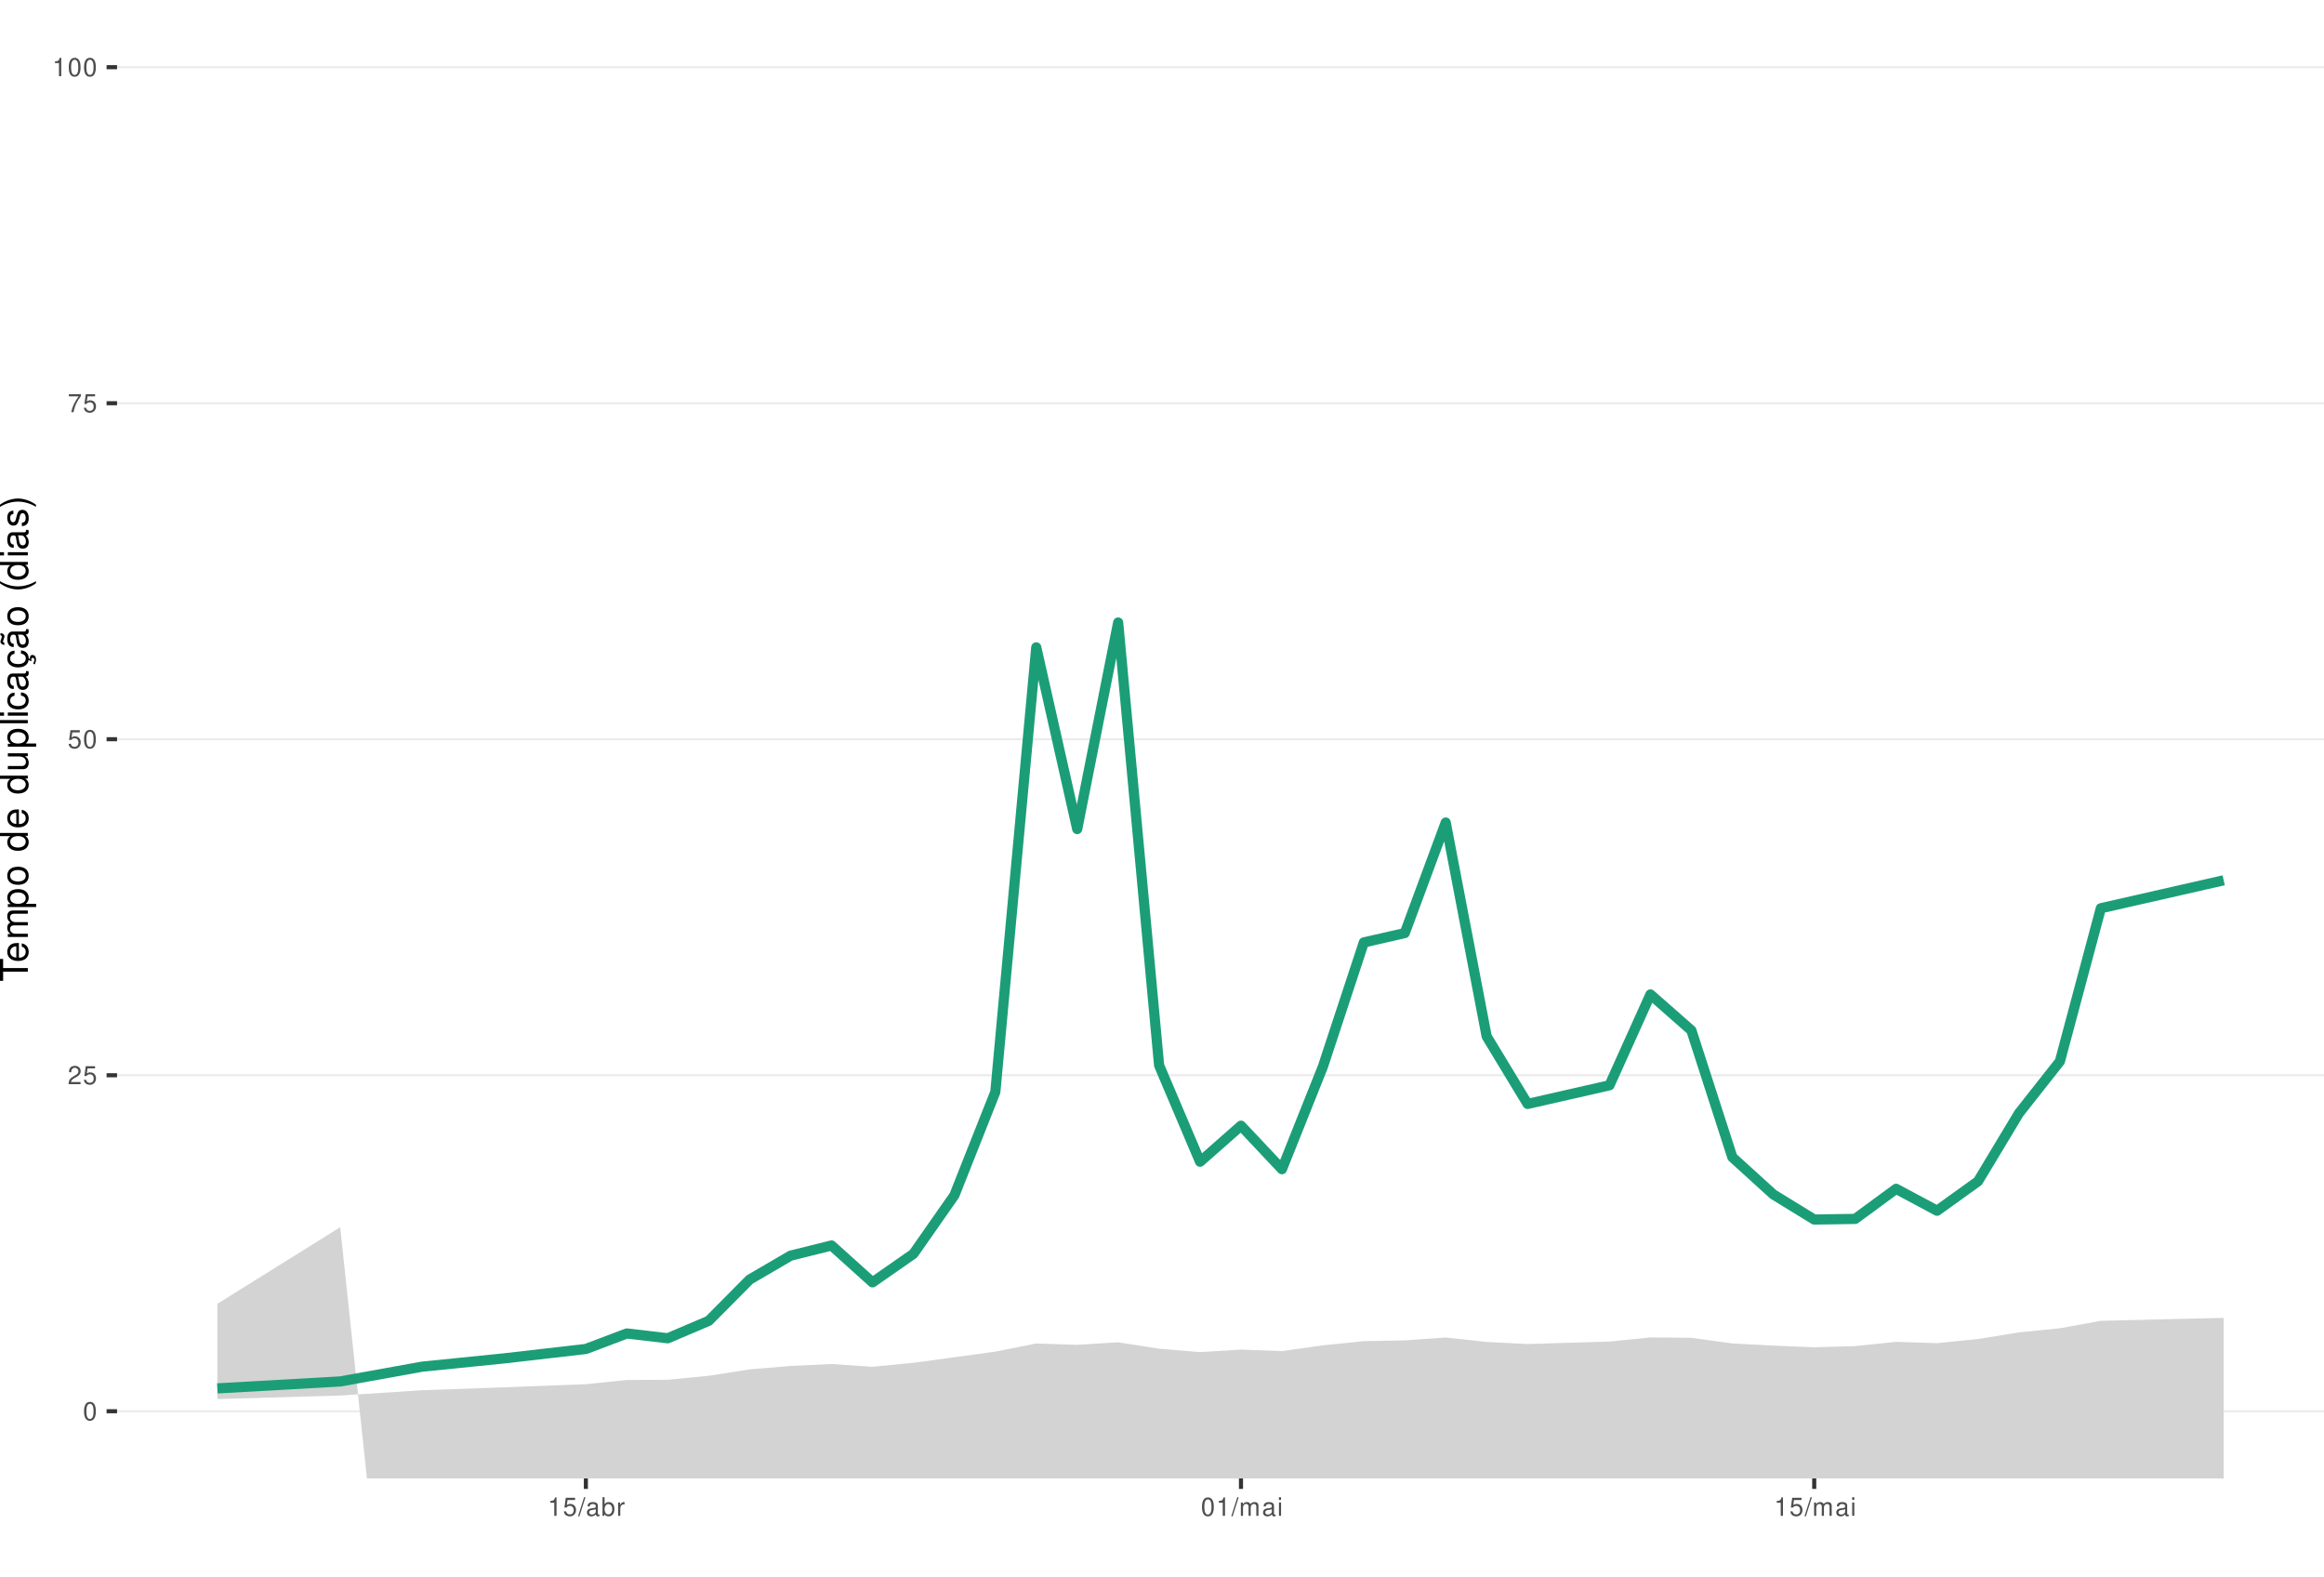
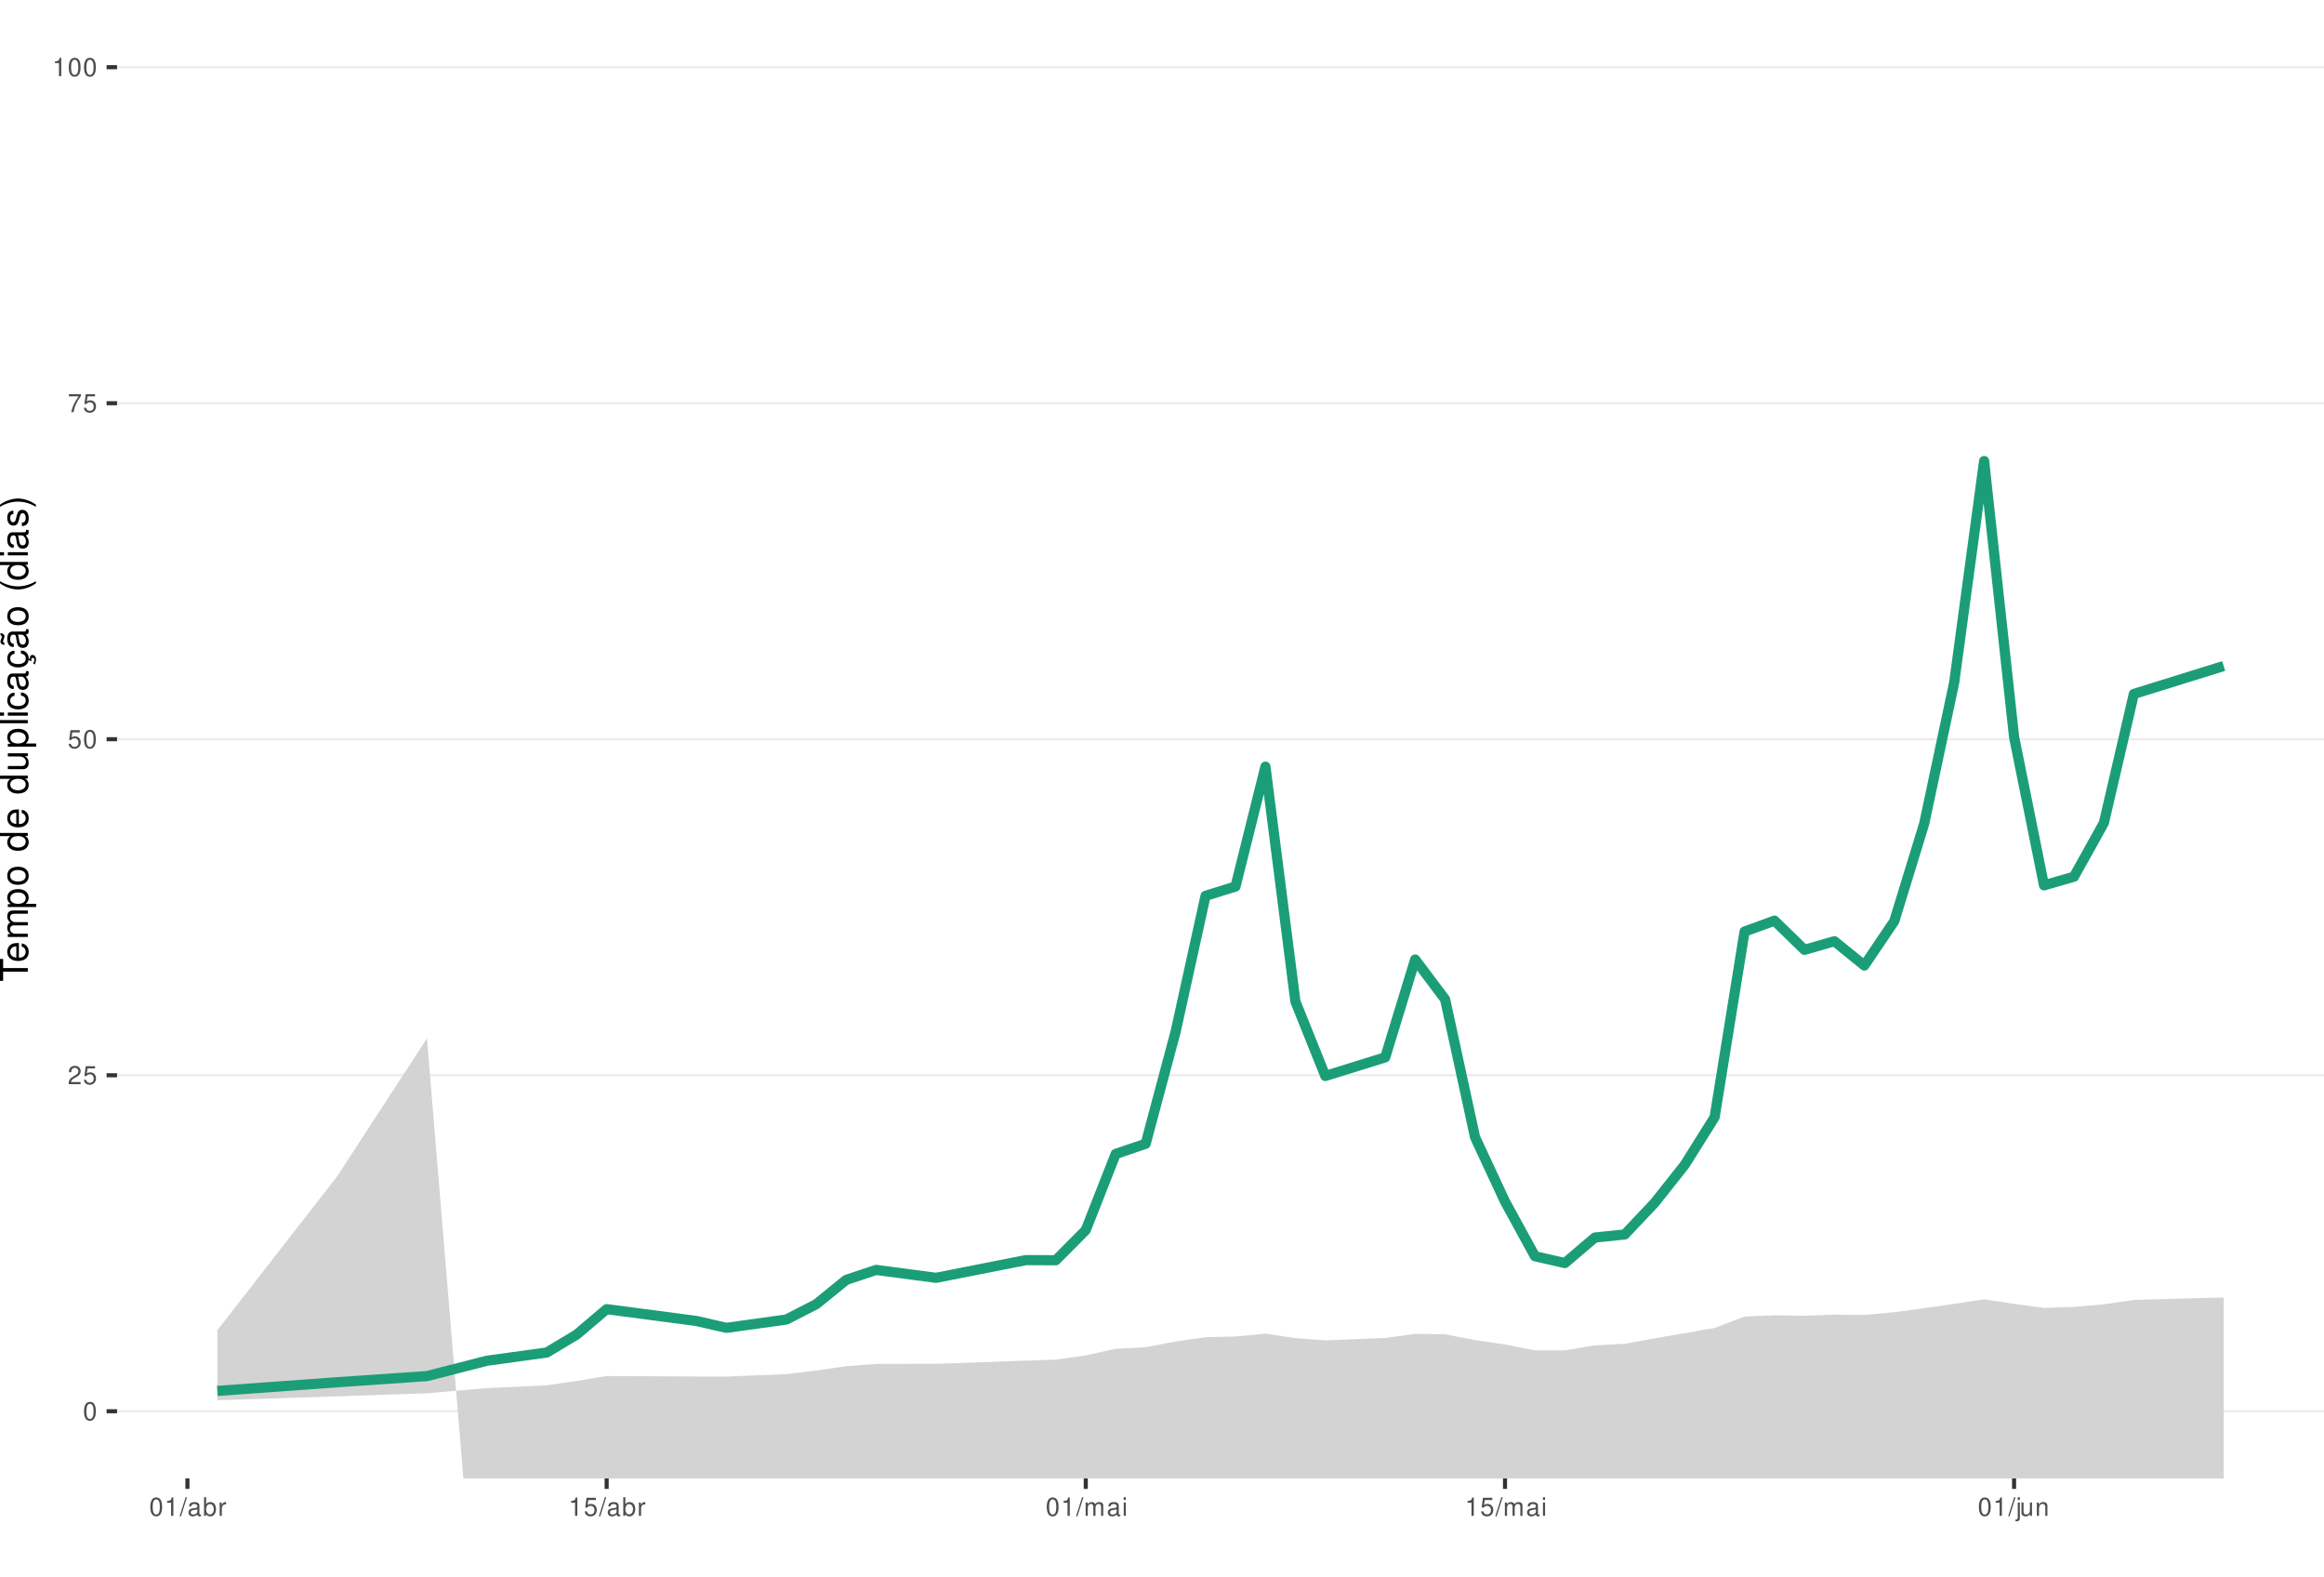
<svg xmlns="http://www.w3.org/2000/svg" xmlns:xlink="http://www.w3.org/1999/xlink" width="609pt" height="413pt" viewBox="0 0 609 413" version="1.1">
  <defs>
    <g>
      <symbol overflow="visible" id="glyph0-0">
        <path style="stroke:none;" d="" />
      </symbol>
      <symbol overflow="visible" id="glyph0-1">
        <path style="stroke:none;" d="M 1.828 -4.812 C 1.391 -4.812 0.984 -4.609 0.75 -4.281 C 0.438 -3.859 0.281 -3.219 0.281 -2.328 C 0.281 -0.703 0.812 0.156 1.828 0.156 C 2.828 0.156 3.375 -0.703 3.375 -2.297 C 3.375 -3.219 3.234 -3.844 2.922 -4.281 C 2.672 -4.625 2.281 -4.812 1.828 -4.812 Z M 1.828 -4.297 C 2.469 -4.297 2.781 -3.641 2.781 -2.344 C 2.781 -0.969 2.469 -0.328 1.812 -0.328 C 1.203 -0.328 0.891 -1 0.891 -2.328 C 0.891 -3.641 1.203 -4.297 1.828 -4.297 Z M 1.828 -4.297 " />
      </symbol>
      <symbol overflow="visible" id="glyph0-2">
        <path style="stroke:none;" d="M 3.375 -0.578 L 0.891 -0.578 C 0.938 -0.984 1.156 -1.234 1.734 -1.578 L 2.406 -1.953 C 3.062 -2.328 3.406 -2.812 3.406 -3.406 C 3.406 -3.812 3.234 -4.188 2.969 -4.438 C 2.688 -4.688 2.344 -4.812 1.891 -4.812 C 1.297 -4.812 0.844 -4.594 0.578 -4.188 C 0.422 -3.938 0.344 -3.641 0.328 -3.141 L 0.922 -3.141 C 0.938 -3.469 0.984 -3.672 1.062 -3.828 C 1.219 -4.125 1.516 -4.297 1.875 -4.297 C 2.406 -4.297 2.797 -3.906 2.797 -3.391 C 2.797 -3.016 2.578 -2.672 2.156 -2.438 L 1.547 -2.078 C 0.562 -1.516 0.281 -1.062 0.219 0 L 3.375 0 Z M 3.375 -0.578 " />
      </symbol>
      <symbol overflow="visible" id="glyph0-3">
        <path style="stroke:none;" d="M 3.172 -4.719 L 0.734 -4.719 L 0.375 -2.156 L 0.922 -2.156 C 1.188 -2.469 1.422 -2.594 1.797 -2.594 C 2.422 -2.594 2.812 -2.156 2.812 -1.453 C 2.812 -0.781 2.422 -0.359 1.781 -0.359 C 1.266 -0.359 0.953 -0.625 0.812 -1.156 L 0.234 -1.156 C 0.312 -0.766 0.375 -0.578 0.516 -0.406 C 0.781 -0.047 1.266 0.156 1.797 0.156 C 2.75 0.156 3.422 -0.547 3.422 -1.531 C 3.422 -2.469 2.797 -3.109 1.891 -3.109 C 1.562 -3.109 1.297 -3.016 1.016 -2.828 L 1.203 -4.141 L 3.172 -4.141 Z M 3.172 -4.719 " />
      </symbol>
      <symbol overflow="visible" id="glyph0-4">
        <path style="stroke:none;" d="M 3.469 -4.719 L 0.312 -4.719 L 0.312 -4.141 L 2.859 -4.141 C 1.734 -2.531 1.266 -1.547 0.922 0 L 1.547 0 C 1.797 -1.516 2.391 -2.812 3.469 -4.234 Z M 3.469 -4.719 " />
      </symbol>
      <symbol overflow="visible" id="glyph0-5">
        <path style="stroke:none;" d="M 1.719 -3.422 L 1.719 0 L 2.312 0 L 2.312 -4.812 L 1.922 -4.812 C 1.719 -4.078 1.578 -3.969 0.672 -3.859 L 0.672 -3.422 Z M 1.719 -3.422 " />
      </symbol>
      <symbol overflow="visible" id="glyph0-6">
        <path style="stroke:none;" d="M 1.531 -4.859 L -0.047 0.141 L 0.312 0.141 L 1.891 -4.859 Z M 1.531 -4.859 " />
      </symbol>
      <symbol overflow="visible" id="glyph0-7">
        <path style="stroke:none;" d="M 3.562 -0.328 C 3.5 -0.312 3.469 -0.312 3.438 -0.312 C 3.25 -0.312 3.141 -0.406 3.141 -0.578 L 3.141 -2.641 C 3.141 -3.25 2.688 -3.594 1.828 -3.594 C 1.312 -3.594 0.906 -3.438 0.672 -3.188 C 0.516 -3 0.453 -2.797 0.438 -2.453 L 0.984 -2.453 C 1.031 -2.875 1.297 -3.078 1.812 -3.078 C 2.312 -3.078 2.594 -2.891 2.594 -2.562 L 2.594 -2.406 C 2.578 -2.172 2.469 -2.078 2.016 -2.031 C 1.219 -1.922 1.109 -1.891 0.891 -1.812 C 0.484 -1.641 0.281 -1.328 0.281 -0.875 C 0.281 -0.25 0.719 0.156 1.422 0.156 C 1.859 0.156 2.219 0 2.609 -0.359 C 2.656 0 2.828 0.156 3.188 0.156 C 3.297 0.156 3.375 0.141 3.562 0.094 Z M 2.594 -1.094 C 2.594 -0.906 2.531 -0.797 2.375 -0.641 C 2.141 -0.438 1.875 -0.328 1.547 -0.328 C 1.109 -0.328 0.859 -0.547 0.859 -0.891 C 0.859 -1.266 1.094 -1.438 1.703 -1.531 C 2.297 -1.609 2.406 -1.641 2.594 -1.719 Z M 2.594 -1.094 " />
      </symbol>
      <symbol overflow="visible" id="glyph0-8">
        <path style="stroke:none;" d="M 0.359 -4.859 L 0.359 0 L 0.859 0 L 0.859 -0.453 C 1.125 -0.047 1.484 0.156 1.969 0.156 C 2.875 0.156 3.484 -0.594 3.484 -1.75 C 3.484 -2.891 2.922 -3.594 1.984 -3.594 C 1.516 -3.594 1.172 -3.406 0.906 -3.016 L 0.906 -4.859 Z M 1.891 -3.062 C 2.5 -3.062 2.906 -2.531 2.906 -1.703 C 2.906 -0.906 2.484 -0.359 1.891 -0.359 C 1.297 -0.359 0.906 -0.906 0.906 -1.719 C 0.906 -2.531 1.297 -3.062 1.891 -3.062 Z M 1.891 -3.062 " />
      </symbol>
      <symbol overflow="visible" id="glyph0-9">
        <path style="stroke:none;" d="M 0.453 -3.484 L 0.453 0 L 1.016 0 L 1.016 -1.812 C 1.031 -2.656 1.375 -3.016 2.141 -3 L 2.141 -3.562 C 2.047 -3.578 1.984 -3.594 1.922 -3.594 C 1.562 -3.594 1.297 -3.375 0.969 -2.859 L 0.969 -3.484 Z M 0.453 -3.484 " />
      </symbol>
      <symbol overflow="visible" id="glyph0-10">
        <path style="stroke:none;" d="M 0.469 -3.484 L 0.469 0 L 1.031 0 L 1.031 -2.188 C 1.031 -2.703 1.391 -3.109 1.844 -3.109 C 2.25 -3.109 2.484 -2.844 2.484 -2.406 L 2.484 0 L 3.047 0 L 3.047 -2.188 C 3.047 -2.703 3.422 -3.109 3.875 -3.109 C 4.266 -3.109 4.516 -2.844 4.516 -2.406 L 4.516 0 L 5.078 0 L 5.078 -2.609 C 5.078 -3.234 4.719 -3.594 4.062 -3.594 C 3.594 -3.594 3.312 -3.453 2.984 -3.062 C 2.781 -3.422 2.5 -3.594 2.047 -3.594 C 1.578 -3.594 1.266 -3.422 0.984 -3 L 0.984 -3.484 Z M 0.469 -3.484 " />
      </symbol>
      <symbol overflow="visible" id="glyph0-11">
        <path style="stroke:none;" d="M 1 -3.484 L 0.453 -3.484 L 0.453 0 L 1 0 Z M 1 -4.859 L 0.438 -4.859 L 0.438 -4.156 L 1 -4.156 Z M 1 -4.859 " />
      </symbol>
+       <symbol overflow="visible" id="glyph0-12">
+         <path style="stroke:none;" d="M 0.469 -3.484 L 0.469 0.5 C 0.469 0.859 0.359 0.969 0.016 0.969 C -0.031 0.969 -0.047 0.969 -0.125 0.953 L -0.125 1.438 C -0.047 1.438 -0.016 1.453 0.062 1.453 C 0.688 1.453 1.016 1.203 1.016 0.719 L 1.016 -3.484 Z M 1.016 -4.859 L 0.469 -4.859 L 0.469 -4.156 L 1.016 -4.156 Z M 1.016 -4.859 " />
+       </symbol>
+       <symbol overflow="visible" id="glyph0-13">
+         <path style="stroke:none;" d="M 3.203 0 L 3.203 -3.484 L 2.656 -3.484 L 2.656 -1.516 C 2.656 -0.797 2.281 -0.328 1.703 -0.328 C 1.266 -0.328 0.984 -0.594 0.984 -1.016 L 0.984 -3.484 L 0.438 -3.484 L 0.438 -0.797 C 0.438 -0.219 0.859 0.156 1.547 0.156 C 2.062 0.156 2.391 -0.031 2.703 -0.484 L 2.703 0 Z M 3.203 0 " />
+       </symbol>
+       <symbol overflow="visible" id="glyph0-14">
+         <path style="stroke:none;" d="M 0.469 -3.484 L 0.469 0 L 1.031 0 L 1.031 -1.922 C 1.031 -2.641 1.391 -3.109 1.969 -3.109 C 2.406 -3.109 2.688 -2.828 2.688 -2.422 L 2.688 0 L 3.234 0 L 3.234 -2.641 C 3.234 -3.219 2.812 -3.594 2.141 -3.594 C 1.625 -3.594 1.281 -3.391 0.984 -2.906 L 0.984 -3.484 Z M 0.469 -3.484 " />
+       </symbol>
      <symbol overflow="visible" id="glyph1-0">
        <path style="stroke:none;" d="" />
      </symbol>
      <symbol overflow="visible" id="glyph1-1">
        <path style="stroke:none;" d="M -6.469 -3.547 L -6.469 -5.938 L -7.297 -5.938 L -7.297 -0.203 L -6.469 -0.203 L -6.469 -2.609 L 0 -2.609 L 0 -3.547 Z M -6.469 -3.547 " />
      </symbol>
      <symbol overflow="visible" id="glyph1-2">
        <path style="stroke:none;" d="M -2.344 -5.125 C -3.141 -5.125 -3.625 -5.062 -4.016 -4.922 C -4.875 -4.578 -5.391 -3.781 -5.391 -2.797 C -5.391 -1.344 -4.281 -0.406 -2.547 -0.406 C -0.812 -0.406 0.234 -1.297 0.234 -2.781 C 0.234 -3.984 -0.453 -4.812 -1.594 -5.016 L -1.594 -4.188 C -0.906 -3.953 -0.547 -3.484 -0.547 -2.812 C -0.547 -2.281 -0.781 -1.828 -1.219 -1.547 C -1.516 -1.344 -1.812 -1.281 -2.344 -1.266 Z M -3.016 -1.297 C -3.984 -1.359 -4.625 -1.953 -4.625 -2.797 C -4.625 -3.641 -3.953 -4.234 -3.016 -4.234 Z M -3.016 -1.297 " />
      </symbol>
      <symbol overflow="visible" id="glyph1-3">
        <path style="stroke:none;" d="M -5.234 -0.703 L 0 -0.703 L 0 -1.547 L -3.297 -1.547 C -4.047 -1.547 -4.656 -2.094 -4.656 -2.766 C -4.656 -3.391 -4.281 -3.734 -3.609 -3.734 L 0 -3.734 L 0 -4.578 L -3.297 -4.578 C -4.047 -4.578 -4.656 -5.125 -4.656 -5.812 C -4.656 -6.422 -4.266 -6.781 -3.609 -6.781 L 0 -6.781 L 0 -7.625 L -3.938 -7.625 C -4.875 -7.625 -5.391 -7.078 -5.391 -6.094 C -5.391 -5.406 -5.188 -4.984 -4.594 -4.484 C -5.156 -4.188 -5.391 -3.766 -5.391 -3.078 C -5.391 -2.375 -5.125 -1.906 -4.5 -1.469 L -5.234 -1.469 Z M -5.234 -0.703 " />
      </symbol>
      <symbol overflow="visible" id="glyph1-4">
        <path style="stroke:none;" d="M 2.188 -0.547 L 2.188 -1.375 L -0.547 -1.375 C -0.016 -1.812 0.234 -2.312 0.234 -2.984 C 0.234 -4.344 -0.859 -5.234 -2.531 -5.234 C -4.297 -5.234 -5.391 -4.375 -5.391 -2.984 C -5.391 -2.266 -5.062 -1.703 -4.453 -1.312 L -5.234 -1.312 L -5.234 -0.547 Z M -4.609 -2.844 C -4.609 -3.766 -3.797 -4.359 -2.547 -4.359 C -1.359 -4.359 -0.547 -3.75 -0.547 -2.844 C -0.547 -1.953 -1.344 -1.375 -2.578 -1.375 C -3.812 -1.375 -4.609 -1.953 -4.609 -2.844 Z M -4.609 -2.844 " />
      </symbol>
      <symbol overflow="visible" id="glyph1-5">
        <path style="stroke:none;" d="M -5.391 -2.719 C -5.391 -1.234 -4.344 -0.359 -2.578 -0.359 C -0.812 -0.359 0.234 -1.234 0.234 -2.734 C 0.234 -4.203 -0.812 -5.094 -2.547 -5.094 C -4.359 -5.094 -5.391 -4.234 -5.391 -2.719 Z M -4.625 -2.734 C -4.625 -3.672 -3.844 -4.234 -2.547 -4.234 C -1.312 -4.234 -0.547 -3.656 -0.547 -2.734 C -0.547 -1.797 -1.312 -1.234 -2.578 -1.234 C -3.844 -1.234 -4.625 -1.797 -4.625 -2.734 Z M -4.625 -2.734 " />
      </symbol>
      <symbol overflow="visible" id="glyph1-6">
        <path style="stroke:none;" d="" />
      </symbol>
      <symbol overflow="visible" id="glyph1-7">
        <path style="stroke:none;" d="M -7.297 -4.953 L -7.297 -4.125 L -4.578 -4.125 C -5.109 -3.766 -5.391 -3.203 -5.391 -2.516 C -5.391 -1.156 -4.297 -0.266 -2.625 -0.266 C -0.859 -0.266 0.234 -1.125 0.234 -2.547 C 0.234 -3.266 -0.047 -3.766 -0.688 -4.203 L 0 -4.203 L 0 -4.953 Z M -4.609 -2.656 C -4.609 -3.547 -3.812 -4.125 -2.562 -4.125 C -1.344 -4.125 -0.547 -3.547 -0.547 -2.656 C -0.547 -1.734 -1.359 -1.125 -2.578 -1.125 C -3.797 -1.125 -4.609 -1.734 -4.609 -2.656 Z M -4.609 -2.656 " />
      </symbol>
      <symbol overflow="visible" id="glyph1-8">
        <path style="stroke:none;" d="M 0 -4.812 L -5.234 -4.812 L -5.234 -3.984 L -2.266 -3.984 C -1.203 -3.984 -0.5 -3.438 -0.5 -2.562 C -0.5 -1.906 -0.906 -1.484 -1.531 -1.484 L -5.234 -1.484 L -5.234 -0.656 L -1.203 -0.656 C -0.328 -0.656 0.234 -1.297 0.234 -2.312 C 0.234 -3.094 -0.047 -3.578 -0.734 -4.062 L 0 -4.062 Z M 0 -4.812 " />
      </symbol>
      <symbol overflow="visible" id="glyph1-9">
        <path style="stroke:none;" d="M -7.297 -1.516 L -7.297 -0.688 L 0 -0.688 L 0 -1.516 Z M -7.297 -1.516 " />
      </symbol>
      <symbol overflow="visible" id="glyph1-10">
        <path style="stroke:none;" d="M -5.234 -1.5 L -5.234 -0.672 L 0 -0.672 L 0 -1.5 Z M -7.297 -1.5 L -7.297 -0.656 L -6.234 -0.656 L -6.234 -1.5 Z M -7.297 -1.5 " />
      </symbol>
      <symbol overflow="visible" id="glyph1-11">
        <path style="stroke:none;" d="M -3.484 -4.703 C -3.984 -4.672 -4.312 -4.562 -4.609 -4.359 C -5.094 -4 -5.391 -3.375 -5.391 -2.641 C -5.391 -1.219 -4.266 -0.312 -2.531 -0.312 C -0.844 -0.312 0.234 -1.203 0.234 -2.625 C 0.234 -3.875 -0.516 -4.672 -1.797 -4.766 L -1.797 -3.938 C -0.953 -3.797 -0.547 -3.359 -0.547 -2.656 C -0.547 -1.734 -1.297 -1.188 -2.531 -1.188 C -3.844 -1.188 -4.625 -1.719 -4.625 -2.625 C -4.625 -3.328 -4.203 -3.766 -3.484 -3.875 Z M -3.484 -4.703 " />
      </symbol>
      <symbol overflow="visible" id="glyph1-12">
        <path style="stroke:none;" d="M -0.484 -5.344 C -0.469 -5.266 -0.469 -5.219 -0.469 -5.172 C -0.469 -4.875 -0.625 -4.719 -0.875 -4.719 L -3.953 -4.719 C -4.891 -4.719 -5.391 -4.047 -5.391 -2.75 C -5.391 -1.984 -5.172 -1.375 -4.781 -1.016 C -4.516 -0.766 -4.203 -0.672 -3.688 -0.656 L -3.688 -1.484 C -4.328 -1.562 -4.625 -1.938 -4.625 -2.719 C -4.625 -3.484 -4.344 -3.891 -3.844 -3.891 L -3.625 -3.891 C -3.266 -3.875 -3.125 -3.703 -3.047 -3.016 C -2.891 -1.844 -2.844 -1.656 -2.719 -1.344 C -2.453 -0.734 -2 -0.422 -1.312 -0.422 C -0.375 -0.422 0.234 -1.078 0.234 -2.141 C 0.234 -2.797 0 -3.328 -0.547 -3.922 C 0 -3.984 0.234 -4.234 0.234 -4.781 C 0.234 -4.953 0.203 -5.062 0.141 -5.344 Z M -1.656 -3.891 C -1.375 -3.891 -1.203 -3.812 -0.969 -3.562 C -0.656 -3.219 -0.5 -2.812 -0.5 -2.312 C -0.5 -1.672 -0.812 -1.297 -1.344 -1.297 C -1.891 -1.297 -2.172 -1.656 -2.297 -2.547 C -2.422 -3.438 -2.453 -3.609 -2.594 -3.891 Z M -1.656 -3.891 " />
      </symbol>
      <symbol overflow="visible" id="glyph1-13">
        <path style="stroke:none;" d="M 0.234 -2.641 C 0.234 -3.875 -0.547 -4.703 -1.797 -4.766 L -1.797 -3.938 C -0.953 -3.797 -0.531 -3.359 -0.531 -2.656 C -0.531 -1.734 -1.281 -1.188 -2.516 -1.188 C -3.844 -1.188 -4.625 -1.719 -4.625 -2.625 C -4.625 -3.328 -4.203 -3.766 -3.484 -3.875 L -3.484 -4.703 C -3.984 -4.672 -4.312 -4.562 -4.609 -4.359 C -5.094 -4 -5.391 -3.375 -5.391 -2.641 C -5.391 -1.219 -4.266 -0.312 -2.531 -0.312 C -1.469 -0.312 -0.625 -0.672 -0.156 -1.312 C 0.047 -1.594 0.125 -1.812 0.203 -2.25 L 0.922 -1.938 L 0.984 -2.062 C 0.938 -2.188 0.906 -2.25 0.906 -2.375 C 0.906 -2.656 1.047 -2.828 1.281 -2.828 C 1.547 -2.828 1.734 -2.594 1.734 -2.297 C 1.734 -2.031 1.672 -1.844 1.438 -1.406 L 1.406 -1.312 L 1.812 -1.094 C 2.078 -1.75 2.141 -1.953 2.141 -2.344 C 2.141 -3.109 1.781 -3.578 1.203 -3.578 C 0.781 -3.578 0.547 -3.297 0.547 -2.797 C 0.547 -2.703 0.547 -2.641 0.562 -2.516 Z M 0.234 -2.641 " />
      </symbol>
      <symbol overflow="visible" id="glyph1-14">
        <path style="stroke:none;" d="M -0.484 -5.344 C -0.469 -5.266 -0.469 -5.219 -0.469 -5.172 C -0.469 -4.875 -0.625 -4.719 -0.875 -4.719 L -3.953 -4.719 C -4.891 -4.719 -5.391 -4.047 -5.391 -2.75 C -5.391 -1.984 -5.172 -1.375 -4.781 -1.016 C -4.516 -0.766 -4.203 -0.672 -3.688 -0.656 L -3.688 -1.484 C -4.328 -1.562 -4.625 -1.938 -4.625 -2.719 C -4.625 -3.484 -4.344 -3.891 -3.844 -3.891 L -3.625 -3.891 C -3.266 -3.875 -3.125 -3.703 -3.047 -3.016 C -2.891 -1.844 -2.844 -1.656 -2.719 -1.344 C -2.453 -0.734 -2 -0.422 -1.312 -0.422 C -0.375 -0.422 0.234 -1.078 0.234 -2.141 C 0.234 -2.797 0 -3.328 -0.547 -3.922 C 0 -3.984 0.234 -4.234 0.234 -4.781 C 0.234 -4.953 0.203 -5.062 0.141 -5.344 Z M -1.656 -3.891 C -1.375 -3.891 -1.203 -3.812 -0.969 -3.562 C -0.656 -3.219 -0.5 -2.812 -0.5 -2.312 C -0.5 -1.672 -0.812 -1.297 -1.344 -1.297 C -1.891 -1.297 -2.172 -1.656 -2.297 -2.547 C -2.422 -3.438 -2.453 -3.609 -2.594 -3.891 Z M -7.172 -3.75 C -6.922 -3.672 -6.812 -3.547 -6.812 -3.375 C -6.812 -3.25 -6.875 -2.984 -6.984 -2.734 C -7.156 -2.312 -7.172 -2.25 -7.172 -2.047 C -7.172 -1.594 -6.797 -1.297 -6.141 -1.188 L -6.141 -1.766 C -6.375 -1.812 -6.5 -1.938 -6.5 -2.094 C -6.5 -2.203 -6.469 -2.344 -6.375 -2.578 C -6.156 -3.156 -6.125 -3.234 -6.125 -3.438 C -6.125 -3.922 -6.484 -4.219 -7.172 -4.312 Z M -7.172 -3.75 " />
      </symbol>
      <symbol overflow="visible" id="glyph1-15">
        <path style="stroke:none;" d="M -7.297 -2.359 C -5.984 -1.359 -4.156 -0.734 -2.594 -0.734 C -1.016 -0.734 0.812 -1.359 2.125 -2.359 L 2.125 -2.906 C 0.688 -2.031 -0.984 -1.547 -2.594 -1.547 C -4.188 -1.547 -5.875 -2.031 -7.297 -2.906 Z M -7.297 -2.359 " />
      </symbol>
      <symbol overflow="visible" id="glyph1-16">
        <path style="stroke:none;" d="M -3.781 -4.375 C -4.812 -4.375 -5.391 -3.688 -5.391 -2.484 C -5.391 -1.266 -4.766 -0.469 -3.797 -0.469 C -2.969 -0.469 -2.578 -0.891 -2.281 -2.125 L -2.094 -2.906 C -1.953 -3.484 -1.734 -3.719 -1.375 -3.719 C -0.875 -3.719 -0.547 -3.234 -0.547 -2.5 C -0.547 -2.047 -0.672 -1.672 -0.891 -1.453 C -1.047 -1.328 -1.188 -1.266 -1.562 -1.219 L -1.562 -0.344 C -0.344 -0.375 0.234 -1.062 0.234 -2.438 C 0.234 -3.75 -0.422 -4.594 -1.438 -4.594 C -2.203 -4.594 -2.641 -4.156 -2.891 -3.109 L -3.078 -2.312 C -3.234 -1.625 -3.453 -1.344 -3.828 -1.344 C -4.312 -1.344 -4.625 -1.766 -4.625 -2.453 C -4.625 -3.125 -4.328 -3.484 -3.781 -3.5 Z M -3.781 -4.375 " />
      </symbol>
      <symbol overflow="visible" id="glyph1-17">
        <path style="stroke:none;" d="M 2.125 -0.938 C 0.812 -1.938 -1.016 -2.562 -2.578 -2.562 C -4.156 -2.562 -5.984 -1.938 -7.297 -0.938 L -7.297 -0.375 C -5.859 -1.266 -4.188 -1.75 -2.578 -1.75 C -0.984 -1.75 0.703 -1.266 2.125 -0.375 Z M 2.125 -0.938 " />
      </symbol>
    </g>
    <clipPath id="clip1">
      <path d="M 30.672 0 L 609 0 L 609 387.328 L 30.672 387.328 Z M 30.672 0 " />
    </clipPath>
    <clipPath id="clip2">
      <path d="M 30.672 369 L 609 369 L 609 370 L 30.672 370 Z M 30.672 369 " />
    </clipPath>
    <clipPath id="clip3">
      <path d="M 30.672 281 L 609 281 L 609 282 L 30.672 282 Z M 30.672 281 " />
    </clipPath>
    <clipPath id="clip4">
      <path d="M 30.672 193 L 609 193 L 609 194 L 30.672 194 Z M 30.672 193 " />
    </clipPath>
    <clipPath id="clip5">
      <path d="M 30.672 105 L 609 105 L 609 106 L 30.672 106 Z M 30.672 105 " />
    </clipPath>
    <clipPath id="clip6">
      <path d="M 30.672 17 L 609 17 L 609 18 L 30.672 18 Z M 30.672 17 " />
    </clipPath>
    <clipPath id="clip7">
-       <path d="M 56 321 L 583 321 L 583 387.328 L 56 387.328 Z M 56 321 " />
+       <path d="M 56 272 L 583 272 L 583 387.328 L 56 387.328 Z M 56 272 " />
    </clipPath>
  </defs>
  <g id="surface16">
    <rect x="0" y="0" width="609" height="413" style="fill:rgb(100%,100%,100%);fill-opacity:1;stroke:none;" />
    <rect x="0" y="0" width="609" height="413" style="fill:rgb(100%,100%,100%);fill-opacity:1;stroke:none;" />
    <path style="fill:none;stroke-width:1.067;stroke-linecap:round;stroke-linejoin:round;stroke:rgb(100%,100%,100%);stroke-opacity:1;stroke-miterlimit:10;" d="M 0 413 L 609 413 L 609 0 L 0 0 Z M 0 413 " />
    <g clip-path="url(#clip1)" clip-rule="nonzero">
      <path style=" stroke:none;fill-rule:nonzero;fill:rgb(100%,100%,100%);fill-opacity:1;" d="M 30.672 387.328 L 609 387.328 L 609 0 L 30.672 0 Z M 30.672 387.328 " />
    </g>
    <g clip-path="url(#clip2)" clip-rule="nonzero">
      <path style="fill:none;stroke-width:0.533;stroke-linecap:butt;stroke-linejoin:round;stroke:rgb(92.157%,92.157%,92.157%);stroke-opacity:1;stroke-miterlimit:10;" d="M 30.672 369.723 L 609 369.723 " />
    </g>
    <g clip-path="url(#clip3)" clip-rule="nonzero">
      <path style="fill:none;stroke-width:0.533;stroke-linecap:butt;stroke-linejoin:round;stroke:rgb(92.157%,92.157%,92.157%);stroke-opacity:1;stroke-miterlimit:10;" d="M 30.672 281.695 L 609 281.695 " />
    </g>
    <g clip-path="url(#clip4)" clip-rule="nonzero">
      <path style="fill:none;stroke-width:0.533;stroke-linecap:butt;stroke-linejoin:round;stroke:rgb(92.157%,92.157%,92.157%);stroke-opacity:1;stroke-miterlimit:10;" d="M 30.672 193.664 L 609 193.664 " />
    </g>
    <g clip-path="url(#clip5)" clip-rule="nonzero">
      <path style="fill:none;stroke-width:0.533;stroke-linecap:butt;stroke-linejoin:round;stroke:rgb(92.157%,92.157%,92.157%);stroke-opacity:1;stroke-miterlimit:10;" d="M 30.672 105.637 L 609 105.637 " />
    </g>
    <g clip-path="url(#clip6)" clip-rule="nonzero">
      <path style="fill:none;stroke-width:0.533;stroke-linecap:butt;stroke-linejoin:round;stroke:rgb(92.157%,92.157%,92.157%);stroke-opacity:1;stroke-miterlimit:10;" d="M 30.672 17.605 L 609 17.605 " />
    </g>
    <g clip-path="url(#clip7)" clip-rule="nonzero">
-       <path style=" stroke:none;fill-rule:nonzero;fill:rgb(82.745%,82.745%,82.745%);fill-opacity:1;" d="M 56.957 341.578 L 89.148 321.508 L 98.887 413 L 186.973 413 L 196.445 400.328 L 207.176 398.527 L 217.902 398.812 L 228.633 407.992 L 239.363 403.129 L 250.094 398.23 L 260.824 394.773 L 271.551 391.34 L 282.281 392.305 L 293.012 391.652 L 303.742 395.496 L 314.473 399.324 L 325.199 398.297 L 335.93 401.23 L 346.66 397.793 L 357.391 395.969 L 368.117 396.176 L 378.848 395.547 L 389.578 398.629 L 400.309 401.164 L 411.039 401.453 L 421.766 401.742 L 432.496 399.75 L 443.227 401.113 L 453.957 408.07 L 463.445 413 L 532.34 413 L 539.793 411.191 L 550.523 406.789 L 561.254 407.035 L 571.984 407.277 L 582.711 407.52 L 582.711 345.258 L 571.984 345.512 L 550.523 346.027 L 539.793 347.984 L 529.062 349.059 L 518.336 350.805 L 507.605 351.887 L 496.875 351.539 L 486.145 352.648 L 475.414 352.961 L 464.688 352.52 L 453.957 351.949 L 443.227 350.488 L 432.496 350.383 L 421.766 351.465 L 411.039 351.785 L 400.309 352.109 L 389.578 351.562 L 378.848 350.402 L 368.117 351.156 L 357.391 351.363 L 346.66 352.453 L 335.93 353.965 L 325.199 353.566 L 314.473 354.234 L 303.742 353.332 L 293.012 351.656 L 282.281 352.324 L 271.551 351.969 L 260.824 354.098 L 250.094 355.574 L 239.363 357.031 L 228.633 358.074 L 217.902 357.352 L 207.176 357.852 L 196.445 358.758 L 185.715 360.43 L 174.984 361.473 L 164.254 361.539 L 153.527 362.629 L 132.066 363.449 L 110.605 364.215 L 89.148 365.605 L 56.957 366.531 Z M 56.957 341.578 " />
-     </g>
-     <path style="fill:none;stroke-width:2.667;stroke-linecap:butt;stroke-linejoin:round;stroke:rgb(10.588%,61.961%,46.667%);stroke-opacity:1;stroke-miterlimit:10;" d="M 56.957 363.734 L 89.148 361.914 L 110.605 358.043 L 132.066 355.875 L 153.527 353.406 L 164.254 349.348 L 174.984 350.602 L 185.715 346.035 L 196.445 335.223 L 207.176 328.961 L 217.902 326.293 L 228.633 335.953 L 239.363 328.48 L 250.094 313.145 L 260.824 286.074 L 271.551 169.598 L 282.281 217.195 L 293.012 163.09 L 303.742 279.098 L 314.473 304.352 L 325.199 294.91 L 335.93 306.305 L 346.66 279.445 L 357.391 246.895 L 368.117 244.453 L 378.848 215.488 L 389.578 271.512 L 400.309 289.211 L 411.039 286.77 L 421.766 284.328 L 432.496 260.527 L 443.227 269.953 L 453.957 303.164 L 464.688 312.914 L 475.414 319.496 L 486.145 319.332 L 496.875 311.449 L 507.605 317.188 L 518.336 309.48 L 529.062 291.652 L 539.793 278.051 L 550.523 237.945 L 571.984 233.062 L 582.711 230.621 " />
+       <path style=" stroke:none;fill-rule:nonzero;fill:rgb(82.745%,82.745%,82.745%);fill-opacity:1;" d="M 56.957 348.496 L 88.348 308.188 L 111.887 272.023 L 123.555 413 L 150.117 413 L 151.125 409.625 L 158.973 400.359 L 182.512 410.812 L 183.586 413 L 216.551 413 L 221.746 407.949 L 229.594 407.852 L 243.973 413 L 248.891 413 L 268.828 410.395 L 276.633 413 L 276.699 413 L 284.523 408.258 L 292.371 401.727 L 300.219 402.059 L 308.066 398.758 L 315.91 396.977 L 323.758 397.172 L 331.605 396.547 L 339.453 399.566 L 347.301 402.027 L 362.996 402.59 L 370.84 400.648 L 378.688 401.977 L 386.535 408.715 L 390.082 413 L 455.312 413 L 457.16 410.785 L 465.008 411.094 L 472.852 412.496 L 480.699 412.754 L 482.016 413 L 497.789 413 L 504.242 411.398 L 512.09 409.664 L 519.938 408.117 L 527.781 411.059 L 532.363 413 L 554.914 413 L 559.172 412.051 L 574.867 412.473 L 582.711 412.684 L 582.711 339.91 L 574.867 340.125 L 559.172 340.562 L 551.324 341.703 L 543.477 342.387 L 535.629 342.648 L 527.781 341.586 L 519.938 340.395 L 512.09 341.582 L 504.242 342.707 L 496.395 343.773 L 488.547 344.492 L 480.699 344.422 L 472.852 344.703 L 465.008 344.582 L 457.16 344.914 L 449.312 347.91 L 441.465 349.266 L 433.617 350.625 L 425.77 352.043 L 417.926 352.457 L 410.078 353.773 L 402.23 353.773 L 394.383 352.234 L 386.535 351.074 L 378.688 349.566 L 370.84 349.441 L 362.996 350.527 L 355.148 350.836 L 347.301 351.148 L 339.453 350.574 L 331.605 349.391 L 323.758 350.137 L 315.91 350.336 L 308.066 351.43 L 300.219 352.949 L 292.371 353.352 L 284.523 355.09 L 276.676 356.203 L 268.828 356.465 L 245.289 357.293 L 229.594 357.32 L 221.746 357.922 L 213.898 359.055 L 206.055 359.992 L 190.359 360.633 L 182.512 360.621 L 158.973 360.492 L 151.125 361.789 L 143.277 362.93 L 127.582 363.66 L 111.887 365.012 L 88.348 365.816 L 56.957 366.84 Z M 56.957 348.496 " />
+     </g>
+     <path style="fill:none;stroke-width:2.667;stroke-linecap:butt;stroke-linejoin:round;stroke:rgb(10.588%,61.961%,46.667%);stroke-opacity:1;stroke-miterlimit:10;" d="M 56.957 364.395 L 88.348 362.125 L 111.887 360.508 L 127.582 356.492 L 143.277 354.332 L 151.125 349.629 L 158.973 342.973 L 182.512 346.074 L 190.359 347.875 L 206.055 345.695 L 213.898 341.676 L 221.746 335.305 L 229.594 332.695 L 245.289 334.766 L 268.828 330.125 L 276.676 330.164 L 284.523 322.266 L 292.371 302.309 L 300.219 299.645 L 308.066 270.289 L 315.91 234.691 L 323.758 232.25 L 331.605 200.844 L 339.453 262.355 L 347.301 281.887 L 362.996 277.004 L 370.84 251.371 L 378.688 261.812 L 386.535 297.934 L 394.383 314.789 L 402.23 329.109 L 410.078 330.902 L 417.926 324.219 L 425.77 323.406 L 433.617 315.098 L 441.465 305.195 L 449.312 292.684 L 457.16 244.047 L 465.008 241.199 L 472.852 248.836 L 480.699 246.582 L 488.547 252.941 L 496.395 241.324 L 504.242 215.754 L 512.09 178.82 L 519.938 120.781 L 527.781 193.031 L 535.629 231.938 L 543.477 229.684 L 551.324 215.57 L 559.172 181.805 L 574.867 176.922 L 582.711 174.48 " />
    <g style="fill:rgb(30.196%,30.196%,30.196%);fill-opacity:1;">
      <use xlink:href="#glyph0-1" x="21.738" y="372.07" />
    </g>
    <g style="fill:rgb(30.196%,30.196%,30.196%);fill-opacity:1;">
      <use xlink:href="#glyph0-2" x="17.738" y="284.043" />
      <use xlink:href="#glyph0-3" x="21.738" y="284.043" />
    </g>
    <g style="fill:rgb(30.196%,30.196%,30.196%);fill-opacity:1;">
      <use xlink:href="#glyph0-3" x="17.738" y="196.012" />
      <use xlink:href="#glyph0-1" x="21.738" y="196.012" />
    </g>
    <g style="fill:rgb(30.196%,30.196%,30.196%);fill-opacity:1;">
      <use xlink:href="#glyph0-4" x="17.738" y="107.984" />
      <use xlink:href="#glyph0-3" x="21.738" y="107.984" />
    </g>
    <g style="fill:rgb(30.196%,30.196%,30.196%);fill-opacity:1;">
      <use xlink:href="#glyph0-5" x="13.738" y="19.953" />
      <use xlink:href="#glyph0-1" x="17.738" y="19.953" />
      <use xlink:href="#glyph0-1" x="21.738" y="19.953" />
    </g>
    <path style="fill:none;stroke-width:1.067;stroke-linecap:butt;stroke-linejoin:round;stroke:rgb(20%,20%,20%);stroke-opacity:1;stroke-miterlimit:10;" d="M 27.93 369.723 L 30.672 369.723 " />
    <path style="fill:none;stroke-width:1.067;stroke-linecap:butt;stroke-linejoin:round;stroke:rgb(20%,20%,20%);stroke-opacity:1;stroke-miterlimit:10;" d="M 27.93 281.695 L 30.672 281.695 " />
    <path style="fill:none;stroke-width:1.067;stroke-linecap:butt;stroke-linejoin:round;stroke:rgb(20%,20%,20%);stroke-opacity:1;stroke-miterlimit:10;" d="M 27.93 193.664 L 30.672 193.664 " />
    <path style="fill:none;stroke-width:1.067;stroke-linecap:butt;stroke-linejoin:round;stroke:rgb(20%,20%,20%);stroke-opacity:1;stroke-miterlimit:10;" d="M 27.93 105.637 L 30.672 105.637 " />
    <path style="fill:none;stroke-width:1.067;stroke-linecap:butt;stroke-linejoin:round;stroke:rgb(20%,20%,20%);stroke-opacity:1;stroke-miterlimit:10;" d="M 27.93 17.605 L 30.672 17.605 " />
-     <path style="fill:none;stroke-width:1.067;stroke-linecap:butt;stroke-linejoin:round;stroke:rgb(20%,20%,20%);stroke-opacity:1;stroke-miterlimit:10;" d="M 153.527 390.07 L 153.527 387.328 " />
-     <path style="fill:none;stroke-width:1.067;stroke-linecap:butt;stroke-linejoin:round;stroke:rgb(20%,20%,20%);stroke-opacity:1;stroke-miterlimit:10;" d="M 325.199 390.07 L 325.199 387.328 " />
-     <path style="fill:none;stroke-width:1.067;stroke-linecap:butt;stroke-linejoin:round;stroke:rgb(20%,20%,20%);stroke-opacity:1;stroke-miterlimit:10;" d="M 475.414 390.07 L 475.414 387.328 " />
-     <g style="fill:rgb(30.196%,30.196%,30.196%);fill-opacity:1;">
-       <use xlink:href="#glyph0-5" x="143.527" y="397.109" />
-       <use xlink:href="#glyph0-3" x="147.527" y="397.109" />
-       <use xlink:href="#glyph0-6" x="151.527" y="397.109" />
-       <use xlink:href="#glyph0-7" x="153.527" y="397.109" />
-       <use xlink:href="#glyph0-8" x="157.527" y="397.109" />
-       <use xlink:href="#glyph0-9" x="161.527" y="397.109" />
-     </g>
-     <g style="fill:rgb(30.196%,30.196%,30.196%);fill-opacity:1;">
-       <use xlink:href="#glyph0-1" x="314.699" y="397.109" />
-       <use xlink:href="#glyph0-5" x="318.699" y="397.109" />
-       <use xlink:href="#glyph0-6" x="322.699" y="397.109" />
-       <use xlink:href="#glyph0-10" x="324.699" y="397.109" />
-       <use xlink:href="#glyph0-7" x="330.699" y="397.109" />
-       <use xlink:href="#glyph0-11" x="334.699" y="397.109" />
-     </g>
-     <g style="fill:rgb(30.196%,30.196%,30.196%);fill-opacity:1;">
-       <use xlink:href="#glyph0-5" x="464.914" y="397.109" />
-       <use xlink:href="#glyph0-3" x="468.914" y="397.109" />
-       <use xlink:href="#glyph0-6" x="472.914" y="397.109" />
-       <use xlink:href="#glyph0-10" x="474.914" y="397.109" />
-       <use xlink:href="#glyph0-7" x="480.914" y="397.109" />
-       <use xlink:href="#glyph0-11" x="484.914" y="397.109" />
+     <path style="fill:none;stroke-width:1.067;stroke-linecap:butt;stroke-linejoin:round;stroke:rgb(20%,20%,20%);stroke-opacity:1;stroke-miterlimit:10;" d="M 49.113 390.07 L 49.113 387.328 " />
+     <path style="fill:none;stroke-width:1.067;stroke-linecap:butt;stroke-linejoin:round;stroke:rgb(20%,20%,20%);stroke-opacity:1;stroke-miterlimit:10;" d="M 158.973 390.07 L 158.973 387.328 " />
+     <path style="fill:none;stroke-width:1.067;stroke-linecap:butt;stroke-linejoin:round;stroke:rgb(20%,20%,20%);stroke-opacity:1;stroke-miterlimit:10;" d="M 284.523 390.07 L 284.523 387.328 " />
+     <path style="fill:none;stroke-width:1.067;stroke-linecap:butt;stroke-linejoin:round;stroke:rgb(20%,20%,20%);stroke-opacity:1;stroke-miterlimit:10;" d="M 394.383 390.07 L 394.383 387.328 " />
+     <path style="fill:none;stroke-width:1.067;stroke-linecap:butt;stroke-linejoin:round;stroke:rgb(20%,20%,20%);stroke-opacity:1;stroke-miterlimit:10;" d="M 527.781 390.07 L 527.781 387.328 " />
+     <g style="fill:rgb(30.196%,30.196%,30.196%);fill-opacity:1;">
+       <use xlink:href="#glyph0-1" x="39.113" y="397.109" />
+       <use xlink:href="#glyph0-5" x="43.113" y="397.109" />
+       <use xlink:href="#glyph0-6" x="47.113" y="397.109" />
+       <use xlink:href="#glyph0-7" x="49.113" y="397.109" />
+       <use xlink:href="#glyph0-8" x="53.113" y="397.109" />
+       <use xlink:href="#glyph0-9" x="57.113" y="397.109" />
+     </g>
+     <g style="fill:rgb(30.196%,30.196%,30.196%);fill-opacity:1;">
+       <use xlink:href="#glyph0-5" x="148.973" y="397.109" />
+       <use xlink:href="#glyph0-3" x="152.973" y="397.109" />
+       <use xlink:href="#glyph0-6" x="156.973" y="397.109" />
+       <use xlink:href="#glyph0-7" x="158.973" y="397.109" />
+       <use xlink:href="#glyph0-8" x="162.973" y="397.109" />
+       <use xlink:href="#glyph0-9" x="166.973" y="397.109" />
+     </g>
+     <g style="fill:rgb(30.196%,30.196%,30.196%);fill-opacity:1;">
+       <use xlink:href="#glyph0-1" x="274.023" y="397.109" />
+       <use xlink:href="#glyph0-5" x="278.023" y="397.109" />
+       <use xlink:href="#glyph0-6" x="282.023" y="397.109" />
+       <use xlink:href="#glyph0-10" x="284.023" y="397.109" />
+       <use xlink:href="#glyph0-7" x="290.023" y="397.109" />
+       <use xlink:href="#glyph0-11" x="294.023" y="397.109" />
+     </g>
+     <g style="fill:rgb(30.196%,30.196%,30.196%);fill-opacity:1;">
+       <use xlink:href="#glyph0-5" x="383.883" y="397.109" />
+       <use xlink:href="#glyph0-3" x="387.883" y="397.109" />
+       <use xlink:href="#glyph0-6" x="391.883" y="397.109" />
+       <use xlink:href="#glyph0-10" x="393.883" y="397.109" />
+       <use xlink:href="#glyph0-7" x="399.883" y="397.109" />
+       <use xlink:href="#glyph0-11" x="403.883" y="397.109" />
+     </g>
+     <g style="fill:rgb(30.196%,30.196%,30.196%);fill-opacity:1;">
+       <use xlink:href="#glyph0-1" x="518.281" y="397.109" />
+       <use xlink:href="#glyph0-5" x="522.281" y="397.109" />
+       <use xlink:href="#glyph0-6" x="526.281" y="397.109" />
+       <use xlink:href="#glyph0-12" x="528.281" y="397.109" />
+       <use xlink:href="#glyph0-13" x="529.281" y="397.109" />
+       <use xlink:href="#glyph0-14" x="533.281" y="397.109" />
    </g>
    <g style="fill:rgb(0%,0%,0%);fill-opacity:1;">
      <use xlink:href="#glyph1-1" x="7.29" y="257.164" />
      <use xlink:href="#glyph1-2" x="7.29" y="252.164" />
      <use xlink:href="#glyph1-3" x="7.29" y="246.164" />
      <use xlink:href="#glyph1-4" x="7.29" y="238.164" />
      <use xlink:href="#glyph1-5" x="7.29" y="232.164" />
      <use xlink:href="#glyph1-6" x="7.29" y="226.164" />
      <use xlink:href="#glyph1-7" x="7.29" y="223.164" />
      <use xlink:href="#glyph1-2" x="7.29" y="217.164" />
      <use xlink:href="#glyph1-6" x="7.29" y="211.164" />
      <use xlink:href="#glyph1-7" x="7.29" y="208.164" />
      <use xlink:href="#glyph1-8" x="7.29" y="202.164" />
      <use xlink:href="#glyph1-4" x="7.29" y="196.164" />
      <use xlink:href="#glyph1-9" x="7.29" y="190.164" />
      <use xlink:href="#glyph1-10" x="7.29" y="188.164" />
      <use xlink:href="#glyph1-11" x="7.29" y="186.164" />
      <use xlink:href="#glyph1-12" x="7.29" y="181.164" />
      <use xlink:href="#glyph1-13" x="7.29" y="175.164" />
      <use xlink:href="#glyph1-14" x="7.29" y="170.164" />
      <use xlink:href="#glyph1-5" x="7.29" y="164.164" />
      <use xlink:href="#glyph1-6" x="7.29" y="158.164" />
      <use xlink:href="#glyph1-15" x="7.29" y="155.164" />
      <use xlink:href="#glyph1-7" x="7.29" y="152.164" />
      <use xlink:href="#glyph1-10" x="7.29" y="146.164" />
      <use xlink:href="#glyph1-12" x="7.29" y="144.164" />
      <use xlink:href="#glyph1-16" x="7.29" y="138.164" />
      <use xlink:href="#glyph1-17" x="7.29" y="133.164" />
    </g>
  </g>
</svg>
